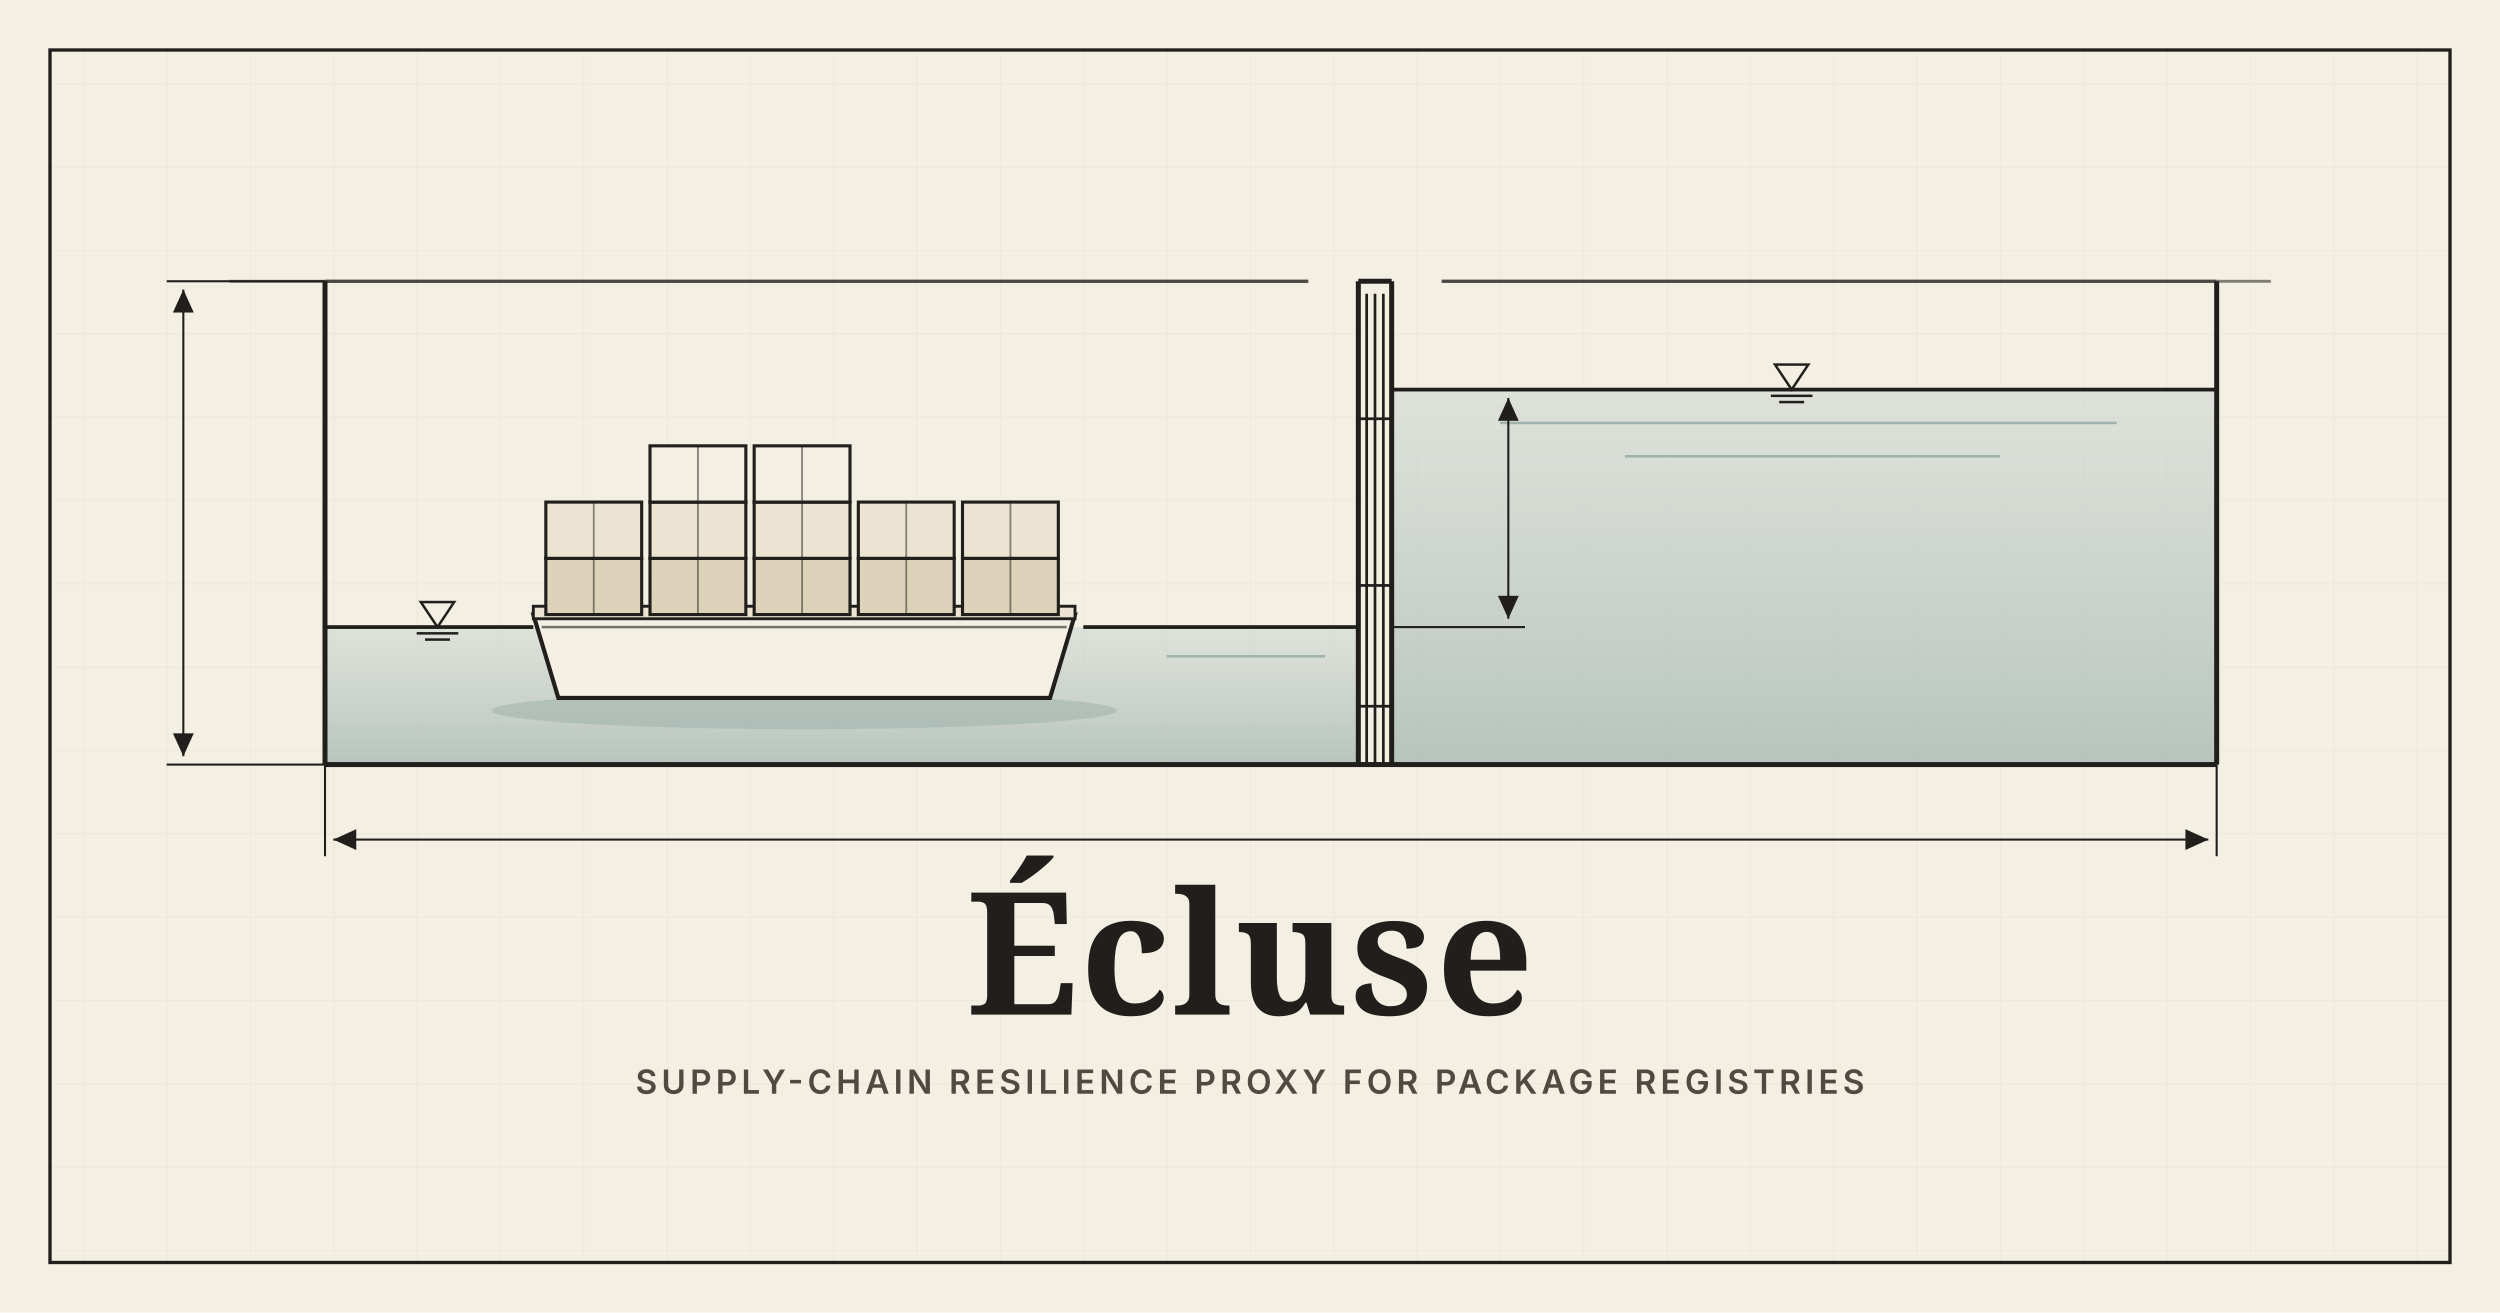
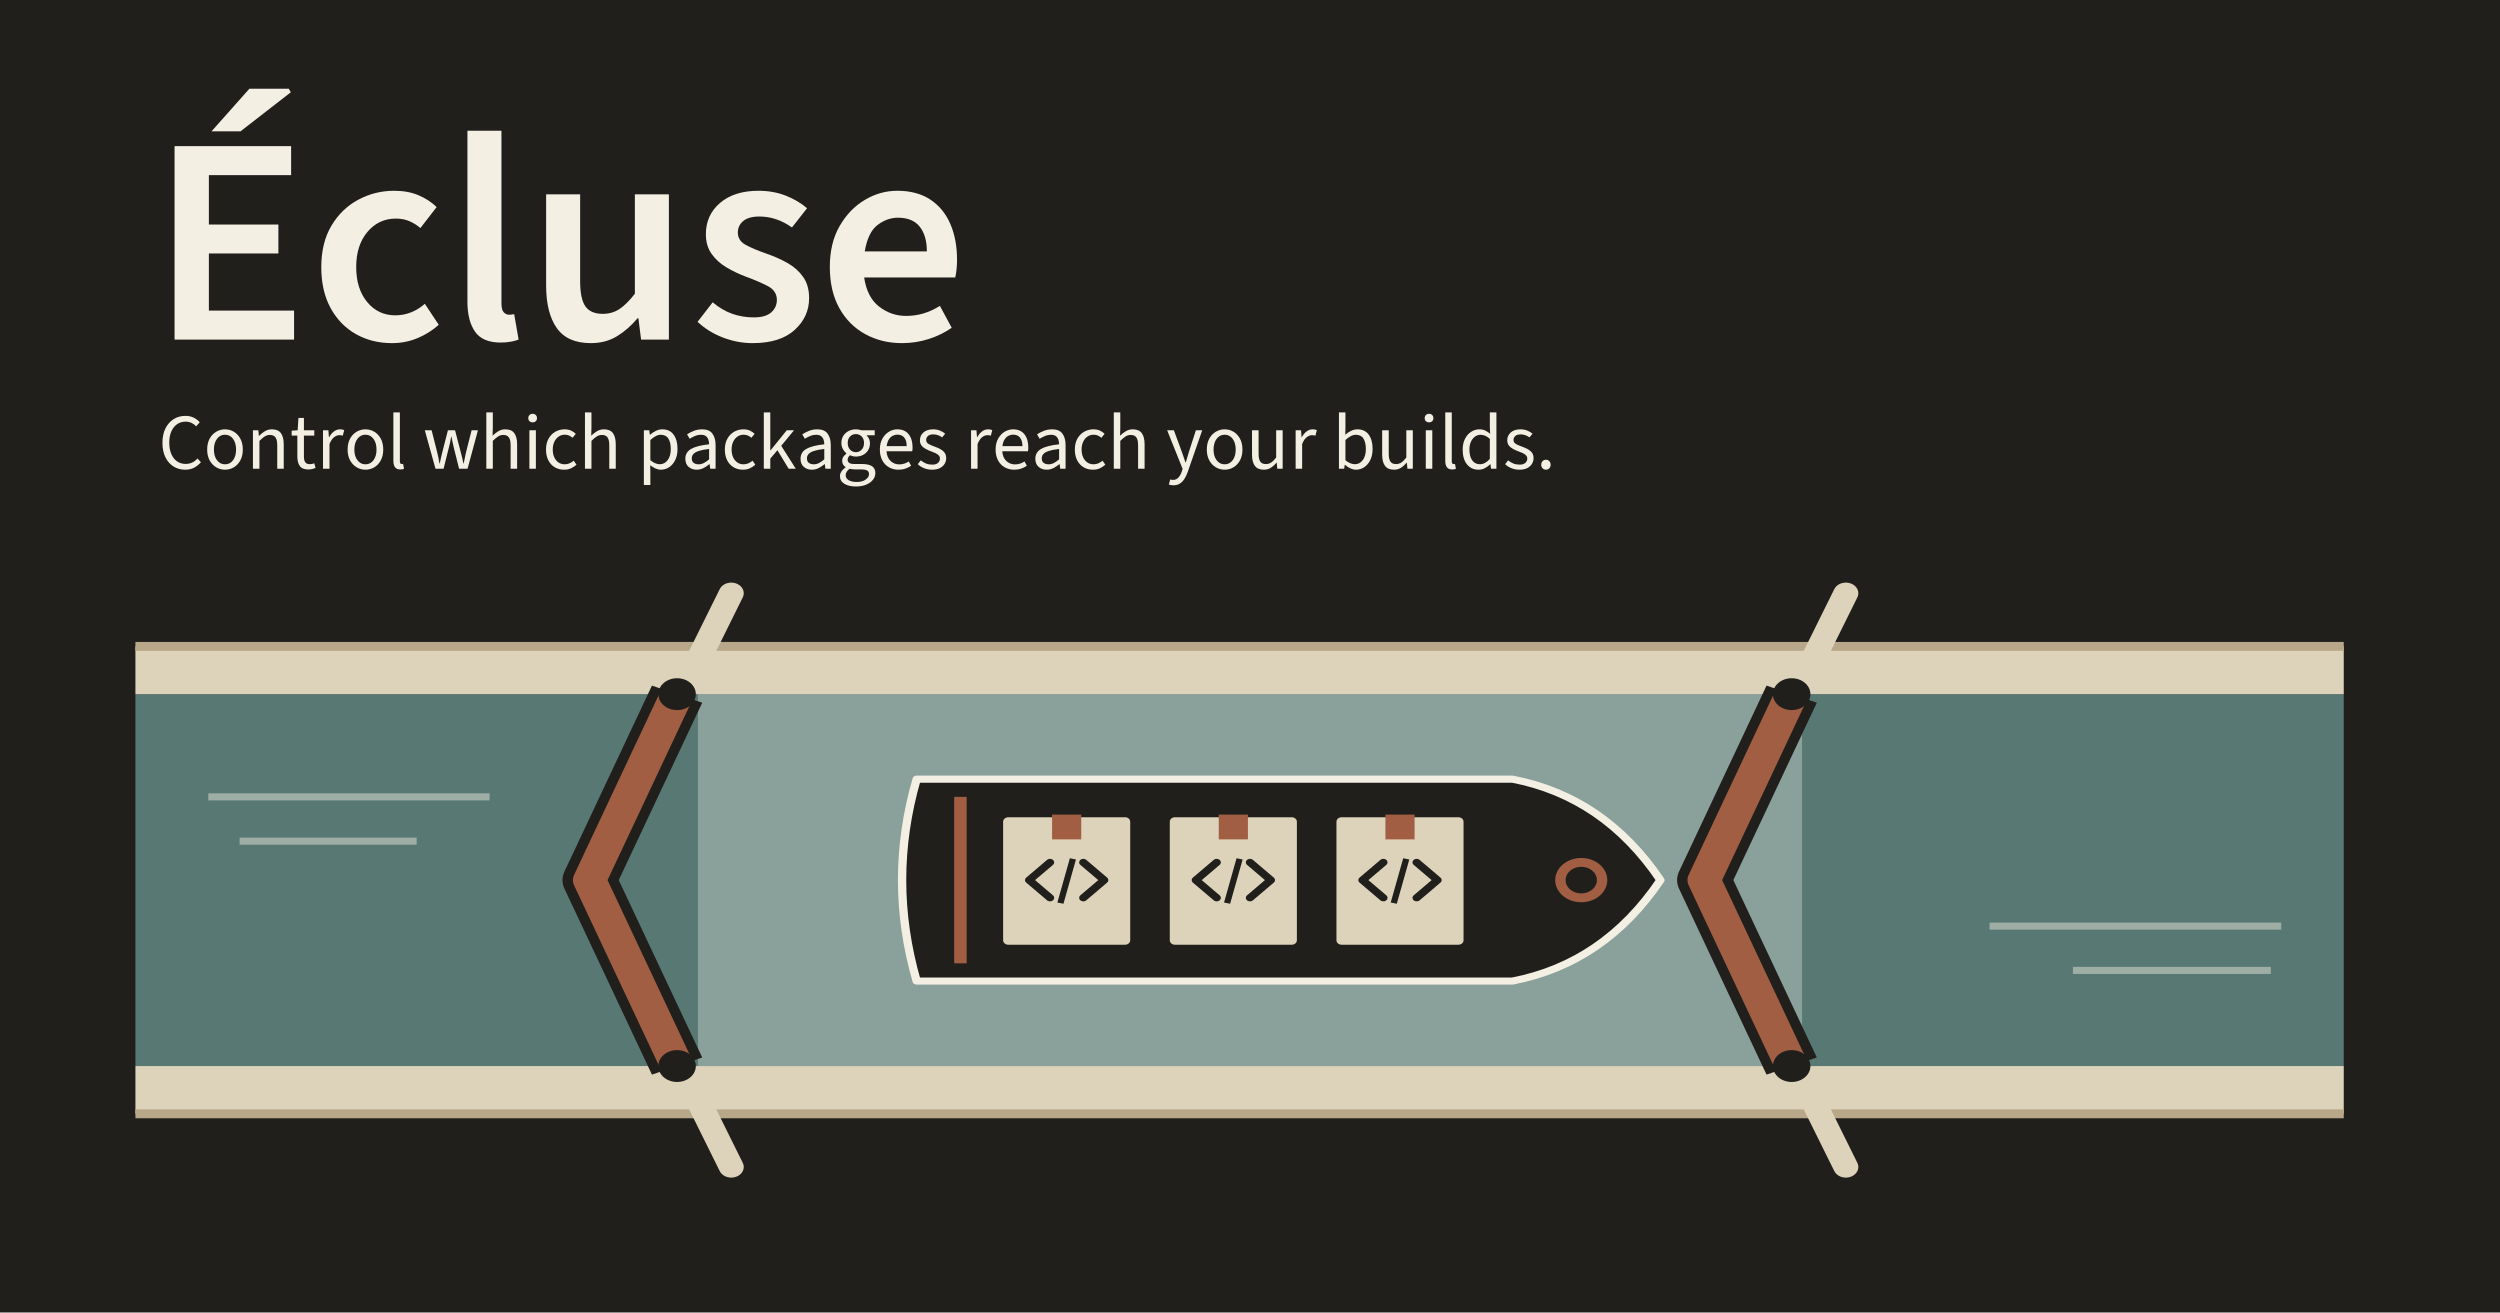
- <svg xmlns="http://www.w3.org/2000/svg" width="1200" height="630" viewBox="0 0 1200 630" role="img" aria-label="Écluse">
-   <defs>
-     <pattern id="grid" width="40" height="40" patternUnits="userSpaceOnUse">
-       <path d="M40 0 H0 V40" fill="none" stroke="#211F1C" stroke-opacity="0.035" stroke-width="1" />
-     </pattern>
-     <linearGradient id="wb" x1="0" y1="0" x2="0" y2="1">
-       <stop offset="0" stop-color="#CBD6D2" stop-opacity="0.55" />
-       <stop offset="1" stop-color="#A6B8B2" stop-opacity="0.78" />
-     </linearGradient>
-     <pattern id="hatch" width="9" height="9" patternUnits="userSpaceOnUse">
-       <line x1="0" y1="9" x2="9" y2="0" stroke="#211F1C" stroke-opacity="0.13" stroke-width="1.1" />
-     </pattern>
-   </defs>
-   <rect width="1200" height="630" fill="#F4EFE3" />
-   <rect x="24" y="24" width="1152" height="582" fill="url(#grid)" />
-   <rect x="24" y="24" width="1152" height="582" fill="none" stroke="#211F1C" stroke-width="1.6" />
-   <g transform="translate(-40,-5)">
-     <rect x="708" y="192" width="396" height="180" fill="url(#wb)" />
-     <rect x="196" y="306" width="496" height="66" fill="url(#wb)" />
-     <g fill="none" stroke="#211F1C" stroke-linejoin="round">
-       <g stroke-width="1.4" stroke-opacity="0.55">
-         <line x1="150" y1="140" x2="196" y2="140" />
-         <line x1="1104" y1="140" x2="1130" y2="140" />
+ <svg xmlns="http://www.w3.org/2000/svg" width="1200" height="630" viewBox="0 0 1200 630" role="img" aria-labelledby="title description">
+   <rect width="1200" height="630" fill="#211F1C" />
+   <g aria-label="Écluse" fill="#F4EFE3" transform="translate(72 163) scale(0.142 -0.142)">
+     <path transform="translate(0,0)" d="M83 0V654H477V556H199V389H434V291H199V98H487V0ZM208 704 336 848H469L476 836L306 704Z" />
+     <path transform="translate(538,0)" d="M280 -12Q212 -12 158.0 18.5Q104 49 72.5 106.5Q41 164 41 245Q41 327 75.0 384.5Q109 442 165.5 472.5Q222 503 287 503Q334 503 369.5 488.0Q405 473 431 448L376 377Q360 391 339.5 400.0Q319 409 293 409Q235 409 197.0 364.0Q159 319 159 245Q159 172 196.0 127.0Q233 82 291 82Q320 82 345.5 92.5Q371 103 391 121L438 50Q407 22 366.5 5.0Q326 -12 280 -12Z" />
+     <path transform="translate(1000,0)" d="M185 -10Q124 -10 98.5 27.0Q73 64 73 128V706H188V122Q188 100 196.0 92.0Q204 84 214 84Q218 84 221.5 84.5Q225 85 231 86L246 0Q236 -4 220.5 -7.0Q205 -10 185 -10Z" />
+     <path transform="translate(1271,0)" d="M219 -12Q140 -12 104.0 39.0Q68 90 68 183V491H183V198Q183 137 201.0 112.0Q219 87 259 87Q291 87 315.5 103.0Q340 119 368 155V491H483V0H389L380 72H377Q345 34 307.0 11.0Q269 -12 219 -12Z" />
+     <path transform="translate(1827,0)" d="M210 -12Q159 -12 109.5 7.0Q60 26 24 60L75 126Q107 99 141.5 87.0Q176 75 214 75Q254 75 273.0 92.0Q292 109 292 134Q292 165 261.0 181.0Q230 197 189 212Q154 225 122.5 243.5Q91 262 71.5 289.5Q52 317 52 356Q52 421 100.0 462.0Q148 503 230 503Q280 503 322.0 486.5Q364 470 394 444L343 379Q291 416 233 416Q196 416 178.0 400.5Q160 385 160 362Q160 335 186.0 320.5Q212 306 258 290Q296 277 328.5 258.5Q361 240 381.0 211.5Q401 183 401 140Q401 77 352.0 32.5Q303 -12 210 -12Z" />
+     <path transform="translate(2258,0)" d="M270 412Q234 412 201.5 387.5Q169 363 158 298H368Q368 351 344.0 381.5Q320 412 270 412ZM284 -12Q215 -12 159.5 18.5Q104 49 72.0 106.5Q40 164 40 246Q40 326 73.0 383.5Q106 441 158.0 472.0Q210 503 268 503Q335 503 380.0 473.0Q425 443 447.5 390.5Q470 338 470 270Q470 237 464 210H156Q166 143 206.5 111.5Q247 80 298 80Q359 80 412 114L452 40Q418 16 374.5 2.0Q331 -12 284 -12Z" />
+   </g>
+   <g aria-label="Control which packages reach your builds." fill="#F4EFE3" transform="translate(76 225) scale(0.038 -0.038)">
+     <path transform="translate(0,0)" d="M339 -12Q257 -12 192.0 28.5Q127 69 89.5 145.0Q52 221 52 328Q52 434 90.0 510.0Q128 586 194.0 627.0Q260 668 343 668Q402 668 448.5 644.5Q495 621 523 587L478 536Q452 564 418.5 579.5Q385 595 344 595Q283 595 236.5 562.5Q190 530 164.0 471.0Q138 412 138 330Q138 248 163.5 187.5Q189 127 235.5 94.0Q282 61 345 61Q391 61 427.5 78.5Q464 96 495 130L538 82Q498 37 450.5 12.5Q403 -12 339 -12Z" />
+     <path transform="translate(571,0)" d="M271 -12Q212 -12 160.5 18.0Q109 48 77.5 105.0Q46 162 46 242Q46 324 77.5 381.0Q109 438 160.5 468.0Q212 498 271 498Q331 498 382.0 468.0Q433 438 464.5 381.0Q496 324 496 242Q496 162 464.5 105.0Q433 48 382.0 18.0Q331 -12 271 -12ZM271 56Q334 56 372.5 107.5Q411 159 411 242Q411 326 372.5 378.0Q334 430 271 430Q209 430 170.0 378.0Q131 326 131 242Q131 159 170.0 107.5Q209 56 271 56Z" />
+     <path transform="translate(1113,0)" d="M82 0V486H150L157 416H160Q195 451 234.0 474.5Q273 498 323 498Q400 498 435.5 449.5Q471 401 471 308V0H389V297Q389 365 367.0 396.0Q345 427 297 427Q260 427 230.5 408.0Q201 389 164 352V0Z" />
+     <path transform="translate(1660,0)" d="M235 -9Q157 -9 126.5 35.5Q96 80 96 153V419H24V481L100 486L110 642H179V486H310V419H179V151Q179 107 195.5 82.5Q212 58 254 58Q267 58 281.0 60.5Q295 63 309 70L326 12Q307 2 283.5 -3.5Q260 -9 235 -9Z" />
+     <path transform="translate(1998,0)" d="M82 0V486H150L157 398H160Q184 444 220.0 471.0Q256 498 298 498Q327 498 350 488L332 418Q321 421 311.5 422.5Q302 424 287 424Q256 424 222.5 399.0Q189 374 164 312V0Z" />
+     <path transform="translate(2345,0)" d="M271 -12Q212 -12 160.5 18.0Q109 48 77.5 105.0Q46 162 46 242Q46 324 77.5 381.0Q109 438 160.5 468.0Q212 498 271 498Q331 498 382.0 468.0Q433 438 464.5 381.0Q496 324 496 242Q496 162 464.5 105.0Q433 48 382.0 18.0Q331 -12 271 -12ZM271 56Q334 56 372.5 107.5Q411 159 411 242Q411 326 372.5 378.0Q334 430 271 430Q209 430 170.0 378.0Q131 326 131 242Q131 159 170.0 107.5Q209 56 271 56Z" />
+     <path transform="translate(2887,0)" d="M169 -9Q123 -9 102.5 19.5Q82 48 82 100V712H164V94Q164 75 171.0 67.0Q178 59 188 59Q192 59 195.5 59.5Q199 60 205 61L216 -1Q198 -9 169 -9Z" />
+     <path transform="translate(3142,0)" d="" />
+     <path transform="translate(3342,0)" d="M159 0 24 486H110L181 205Q189 172 196.0 139.0Q203 106 209 67H213Q221 106 228.5 139.0Q236 172 244 205L316 486H406L479 205Q488 172 496.0 139.0Q504 106 511 67H515Q523 106 530.0 139.0Q537 172 544 205L615 486H695L564 0H457L392 260Q383 294 376.0 327.5Q369 361 361 404H357Q350 361 342.5 327.0Q335 293 326 260L261 0Z" />
+     <path transform="translate(4061,0)" d="M82 0V712H164V518L161 418Q196 451 234.5 474.5Q273 498 323 498Q400 498 435.5 449.5Q471 401 471 308V0H389V297Q389 365 367.0 396.0Q345 427 297 427Q260 427 230.5 408.0Q201 389 164 352V0Z" />
+     <path transform="translate(4605,0)" d="M82 0V486H164V0ZM123 586Q99 586 83.5 600.5Q68 615 68 640Q68 664 83.5 679.0Q99 694 123 694Q147 694 162.5 679.0Q178 664 178 640Q178 615 162.5 600.5Q147 586 123 586Z" />
+     <path transform="translate(4851,0)" d="M275 -12Q210 -12 158.0 18.0Q106 48 76.0 105.0Q46 162 46 242Q46 324 78.5 381.0Q111 438 164.5 468.0Q218 498 280 498Q328 498 362.5 482.0Q397 466 422 441L381 391Q362 408 338.5 419.0Q315 430 283 430Q240 430 205.5 406.5Q171 383 151.0 340.5Q131 298 131 242Q131 159 173.0 107.5Q215 56 282 56Q315 56 344.0 69.0Q373 82 395 102L431 52Q401 23 361.5 5.5Q322 -12 275 -12Z" />
+     <path transform="translate(5307,0)" d="M82 0V712H164V518L161 418Q196 451 234.5 474.5Q273 498 323 498Q400 498 435.5 449.5Q471 401 471 308V0H389V297Q389 365 367.0 396.0Q345 427 297 427Q260 427 230.5 408.0Q201 389 164 352V0Z" />
+     <path transform="translate(5851,0)" d="" />
+     <path transform="translate(6051,0)" d="M82 -205V486H150L157 430H160Q193 458 232.5 478.0Q272 498 315 498Q409 498 458.0 430.5Q507 363 507 250Q507 168 477.5 109.0Q448 50 400.5 19.0Q353 -12 297 -12Q263 -12 229.5 3.0Q196 18 162 44L164 -41V-205ZM283 57Q343 57 382.5 108.5Q422 160 422 250Q422 330 392.5 379.5Q363 429 294 429Q263 429 231.5 412.0Q200 395 164 363V108Q197 80 228.0 68.5Q259 57 283 57Z" />
+     <path transform="translate(6606,0)" d="M194 -12Q133 -12 92.0 24.0Q51 60 51 126Q51 208 123.0 250.0Q195 292 351 309Q351 340 342.0 367.0Q333 394 311.5 411.5Q290 429 250 429Q208 429 171.0 413.0Q134 397 105 379L73 435Q107 458 156.5 478.0Q206 498 264 498Q353 498 393.0 443.5Q433 389 433 298V0H365L358 58H355Q319 29 279.5 8.5Q240 -12 194 -12ZM217 56Q252 56 284.0 72.0Q316 88 351 119V250Q269 241 221.0 225.0Q173 209 152.5 186.0Q132 163 132 131Q132 91 157.0 73.5Q182 56 217 56Z" />
+     <path transform="translate(7110,0)" d="M275 -12Q210 -12 158.0 18.0Q106 48 76.0 105.0Q46 162 46 242Q46 324 78.5 381.0Q111 438 164.5 468.0Q218 498 280 498Q328 498 362.5 482.0Q397 466 422 441L381 391Q362 408 338.5 419.0Q315 430 283 430Q240 430 205.5 406.5Q171 383 151.0 340.5Q131 298 131 242Q131 159 173.0 107.5Q215 56 282 56Q315 56 344.0 69.0Q373 82 395 102L431 52Q401 23 361.5 5.5Q322 -12 275 -12Z" />
+     <path transform="translate(7566,0)" d="M82 0V712H164V231H166L372 486H464L302 290L486 0H396L254 234L164 128V0Z" />
+     <path transform="translate(8061,0)" d="M194 -12Q133 -12 92.0 24.0Q51 60 51 126Q51 208 123.0 250.0Q195 292 351 309Q351 340 342.0 367.0Q333 394 311.5 411.5Q290 429 250 429Q208 429 171.0 413.0Q134 397 105 379L73 435Q107 458 156.5 478.0Q206 498 264 498Q353 498 393.0 443.5Q433 389 433 298V0H365L358 58H355Q319 29 279.5 8.5Q240 -12 194 -12ZM217 56Q252 56 284.0 72.0Q316 88 351 119V250Q269 241 221.0 225.0Q173 209 152.5 186.0Q132 163 132 131Q132 91 157.0 73.5Q182 56 217 56Z" />
+     <path transform="translate(8565,0)" d="M246 -224Q157 -224 101.0 -190.0Q45 -156 45 -93Q45 -62 64.0 -33.5Q83 -5 116 17V21Q98 32 85.5 52.0Q73 72 73 100Q73 131 90.0 154.0Q107 177 126 190V194Q102 214 82.5 248.0Q63 282 63 325Q63 378 88.0 417.0Q113 456 155.0 477.0Q197 498 246 498Q266 498 284.0 494.5Q302 491 315 486H484V423H383V419Q400 403 412.0 379.0Q424 355 424 322Q424 271 400.0 233.0Q376 195 336.0 174.5Q296 154 246 154Q207 154 173 171Q160 160 151.0 146.5Q142 133 142 113Q142 90 160.5 75.0Q179 60 228 60H322Q407 60 449.5 32.5Q492 5 492 -56Q492 -101 462.0 -139.0Q432 -177 377.0 -200.5Q322 -224 246 -224ZM246 209Q288 209 318.5 240.5Q349 272 349 325Q349 378 319.0 408.0Q289 438 246 438Q203 438 173.0 408.0Q143 378 143 325Q143 272 173.5 240.5Q204 209 246 209ZM258 -167Q328 -167 370.0 -136.5Q412 -106 412 -68Q412 -34 386.5 -21.0Q361 -8 314 -8H230Q216 -8 199.5 -6.0Q183 -4 167 0Q141 -19 129.0 -40.0Q117 -61 117 -82Q117 -121 154.5 -144.0Q192 -167 258 -167Z" />
+     <path transform="translate(9069,0)" d="M266 431Q236 431 207.5 416.5Q179 402 158.5 370.0Q138 338 131 286H384Q384 357 353.0 394.0Q322 431 266 431ZM279 -12Q214 -12 160.5 18.0Q107 48 76.0 105.5Q45 163 45 243Q45 322 76.5 379.0Q108 436 158.5 467.0Q209 498 265 498Q359 498 408.5 436.0Q458 374 458 270Q458 257 457.0 245.0Q456 233 454 221H129Q135 139 181.5 97.0Q228 55 289 55Q324 55 354.5 65.0Q385 75 410 92L440 38Q408 16 368.5 2.0Q329 -12 279 -12Z" />
+     <path transform="translate(9565,0)" d="M209 -12Q156 -12 109.0 6.5Q62 25 28 58L66 106Q98 80 132.5 66.0Q167 52 212 52Q260 52 284.0 74.5Q308 97 308 128Q308 153 292.0 169.5Q276 186 251.0 197.5Q226 209 198 219Q162 232 129.0 249.5Q96 267 75.5 293.5Q55 320 55 360Q55 419 99.5 458.5Q144 498 223 498Q268 498 307.0 482.5Q346 467 374 443L336 396Q311 414 283.5 424.0Q256 434 223 434Q177 434 155.5 413.0Q134 392 134 364Q134 331 163.0 314.0Q192 297 237 281Q275 268 309.5 250.0Q344 232 365.5 204.5Q387 177 387 133Q387 94 366.5 61.0Q346 28 306.5 8.0Q267 -12 209 -12Z" />
+     <path transform="translate(9984,0)" d="" />
+     <path transform="translate(10184,0)" d="M82 0V486H150L157 398H160Q184 444 220.0 471.0Q256 498 298 498Q327 498 350 488L332 418Q321 421 311.5 422.5Q302 424 287 424Q256 424 222.5 399.0Q189 374 164 312V0Z" />
+     <path transform="translate(10531,0)" d="M266 431Q236 431 207.5 416.5Q179 402 158.5 370.0Q138 338 131 286H384Q384 357 353.0 394.0Q322 431 266 431ZM279 -12Q214 -12 160.5 18.0Q107 48 76.0 105.5Q45 163 45 243Q45 322 76.5 379.0Q108 436 158.5 467.0Q209 498 265 498Q359 498 408.5 436.0Q458 374 458 270Q458 257 457.0 245.0Q456 233 454 221H129Q135 139 181.5 97.0Q228 55 289 55Q324 55 354.5 65.0Q385 75 410 92L440 38Q408 16 368.5 2.0Q329 -12 279 -12Z" />
+     <path transform="translate(11027,0)" d="M194 -12Q133 -12 92.0 24.0Q51 60 51 126Q51 208 123.0 250.0Q195 292 351 309Q351 340 342.0 367.0Q333 394 311.5 411.5Q290 429 250 429Q208 429 171.0 413.0Q134 397 105 379L73 435Q107 458 156.5 478.0Q206 498 264 498Q353 498 393.0 443.5Q433 389 433 298V0H365L358 58H355Q319 29 279.5 8.5Q240 -12 194 -12ZM217 56Q252 56 284.0 72.0Q316 88 351 119V250Q269 241 221.0 225.0Q173 209 152.5 186.0Q132 163 132 131Q132 91 157.0 73.5Q182 56 217 56Z" />
+     <path transform="translate(11531,0)" d="M275 -12Q210 -12 158.0 18.0Q106 48 76.0 105.0Q46 162 46 242Q46 324 78.5 381.0Q111 438 164.5 468.0Q218 498 280 498Q328 498 362.5 482.0Q397 466 422 441L381 391Q362 408 338.5 419.0Q315 430 283 430Q240 430 205.5 406.5Q171 383 151.0 340.5Q131 298 131 242Q131 159 173.0 107.5Q215 56 282 56Q315 56 344.0 69.0Q373 82 395 102L431 52Q401 23 361.5 5.5Q322 -12 275 -12Z" />
+     <path transform="translate(11987,0)" d="M82 0V712H164V518L161 418Q196 451 234.5 474.5Q273 498 323 498Q400 498 435.5 449.5Q471 401 471 308V0H389V297Q389 365 367.0 396.0Q345 427 297 427Q260 427 230.5 408.0Q201 389 164 352V0Z" />
+     <path transform="translate(12531,0)" d="" />
+     <path transform="translate(12731,0)" d="M90 -209Q74 -209 59.5 -206.0Q45 -203 33 -199L51 -135Q69 -141 86 -141Q127 -141 154.0 -111.5Q181 -82 196 -37L207 -1L12 486H97L196 217Q207 186 219.5 150.0Q232 114 243 80H247Q258 113 268.0 149.0Q278 185 288 217L375 486H455L272 -40Q255 -88 231.5 -126.0Q208 -164 173.5 -186.5Q139 -209 90 -209Z" />
+     <path transform="translate(13198,0)" d="M271 -12Q212 -12 160.5 18.0Q109 48 77.5 105.0Q46 162 46 242Q46 324 77.5 381.0Q109 438 160.5 468.0Q212 498 271 498Q331 498 382.0 468.0Q433 438 464.5 381.0Q496 324 496 242Q496 162 464.5 105.0Q433 48 382.0 18.0Q331 -12 271 -12ZM271 56Q334 56 372.5 107.5Q411 159 411 242Q411 326 372.5 378.0Q334 430 271 430Q209 430 170.0 378.0Q131 326 131 242Q131 159 170.0 107.5Q209 56 271 56Z" />
+     <path transform="translate(13740,0)" d="M224 -12Q147 -12 111.0 36.5Q75 85 75 178V486H158V189Q158 121 179.5 90.0Q201 59 249 59Q287 59 316.5 78.5Q346 98 380 141V486H462V0H394L387 76H384Q350 36 312.0 12.0Q274 -12 224 -12Z" />
+     <path transform="translate(14284,0)" d="M82 0V486H150L157 398H160Q184 444 220.0 471.0Q256 498 298 498Q327 498 350 488L332 418Q321 421 311.5 422.5Q302 424 287 424Q256 424 222.5 399.0Q189 374 164 312V0Z" />
+     <path transform="translate(14631,0)" d="" />
+     <path transform="translate(14831,0)" d="M297 -12Q263 -12 226.5 4.5Q190 21 158 50H155L148 0H82V712H164V518L162 430Q195 459 234.5 478.5Q274 498 314 498Q409 498 458.0 431.0Q507 364 507 251Q507 168 477.5 109.0Q448 50 400.5 19.0Q353 -12 297 -12ZM283 57Q343 57 382.5 108.5Q422 160 422 250Q422 330 392.5 379.5Q363 429 294 429Q263 429 231.0 412.0Q199 395 164 363V108Q196 80 227.5 68.5Q259 57 283 57Z" />
+     <path transform="translate(15384,0)" d="M224 -12Q147 -12 111.0 36.5Q75 85 75 178V486H158V189Q158 121 179.5 90.0Q201 59 249 59Q287 59 316.5 78.5Q346 98 380 141V486H462V0H394L387 76H384Q350 36 312.0 12.0Q274 -12 224 -12Z" />
+     <path transform="translate(15928,0)" d="M82 0V486H164V0ZM123 586Q99 586 83.5 600.5Q68 615 68 640Q68 664 83.5 679.0Q99 694 123 694Q147 694 162.5 679.0Q178 664 178 640Q178 615 162.5 600.5Q147 586 123 586Z" />
+     <path transform="translate(16174,0)" d="M169 -9Q123 -9 102.5 19.5Q82 48 82 100V712H164V94Q164 75 171.0 67.0Q178 59 188 59Q192 59 195.5 59.5Q199 60 205 61L216 -1Q198 -9 169 -9Z" />
+     <path transform="translate(16429,0)" d="M248 -12Q157 -12 102.0 54.5Q47 121 47 242Q47 321 76.5 378.5Q106 436 154.5 467.0Q203 498 258 498Q300 498 331.0 483.0Q362 468 394 442L390 525V712H473V0H405L398 57H395Q367 29 329.0 8.5Q291 -12 248 -12ZM266 57Q330 57 390 124V378Q359 406 330.5 417.5Q302 429 272 429Q233 429 201.5 405.5Q170 382 151.0 340.5Q132 299 132 243Q132 156 167.0 106.5Q202 57 266 57Z" />
+     <path transform="translate(16984,0)" d="M209 -12Q156 -12 109.0 6.5Q62 25 28 58L66 106Q98 80 132.5 66.0Q167 52 212 52Q260 52 284.0 74.5Q308 97 308 128Q308 153 292.0 169.5Q276 186 251.0 197.5Q226 209 198 219Q162 232 129.0 249.5Q96 267 75.5 293.5Q55 320 55 360Q55 419 99.5 458.5Q144 498 223 498Q268 498 307.0 482.5Q346 467 374 443L336 396Q311 414 283.5 424.0Q256 434 223 434Q177 434 155.5 413.0Q134 392 134 364Q134 331 163.0 314.0Q192 297 237 281Q275 268 309.5 250.0Q344 232 365.5 204.5Q387 177 387 133Q387 94 366.5 61.0Q346 28 306.5 8.0Q267 -12 209 -12Z" />
+     <path transform="translate(17403,0)" d="M125 -12Q100 -12 82.5 5.5Q65 23 65 50Q65 79 82.5 96.5Q100 114 125 114Q149 114 166.5 96.5Q184 79 184 50Q184 23 166.5 5.5Q149 -12 125 -12Z" />
+   </g>
+   <g transform="translate(45 255) scale(1 .85)">
+     <g stroke-linejoin="round">
+       <rect x="20" y="92" width="1060" height="210" fill="#577873" />
+       <rect x="290" y="92" width="530" height="210" fill="#8AA09B" />
+       <path d="M20 65H1080V92H20ZM20 302H1080V329H20Z" fill="#DDD3BB" />
+       <path d="M20 65H1080M20 329H1080" stroke="#B8A789" stroke-width="5" />
+       <path d="M55 150H190M70 175H155M910 223H1050M950 248H1045" stroke="#F4EFE3" stroke-width="4" opacity=".45" />
+       <path d="M280 92L238 197L280 302" fill="none" stroke="#211F1C" stroke-width="26" />
+       <path d="M280 92L238 197L280 302" fill="none" stroke="#A15E42" stroke-width="16" />
+       <path d="M282 92L306 35M282 302L306 359" stroke="#DDD3BB" stroke-width="12" stroke-linecap="round" />
+       <circle cx="280" cy="92" r="9" fill="#211F1C" />
+       <circle cx="280" cy="302" r="9" fill="#211F1C" />
+       <path d="M815 92L773 197L815 302" fill="none" stroke="#211F1C" stroke-width="26" />
+       <path d="M815 92L773 197L815 302" fill="none" stroke="#A15E42" stroke-width="16" />
+       <path d="M817 92L841 35M817 302L841 359" stroke="#DDD3BB" stroke-width="12" stroke-linecap="round" />
+       <circle cx="815" cy="92" r="9" fill="#211F1C" />
+       <circle cx="815" cy="302" r="9" fill="#211F1C" />
+       <path d="M395 140H681Q725 150 752 197Q725 244 681 254H395Q381 197 395 140Z" fill="#211F1C" stroke="#F4EFE3" stroke-width="4" />
+       <path d="M416 150V244" stroke="#A15E42" stroke-width="6" />
+       <circle cx="714" cy="197" r="10" fill="none" stroke="#A15E42" stroke-width="5" />
+       <g transform="translate(435 160) scale(1.0 1.0)">
+         <rect width="64" height="75" rx="4" fill="#DDD3BB" stroke="#211F1C" stroke-width="3" />
+         <path d="M25 0V14H39V0" fill="#A15E42" />
+         <path d="M24 27L14 37L24 47M40 27L50 37L40 47" fill="none" stroke="#211F1C" stroke-width="4" stroke-linecap="round" />
+         <path d="M35 25L29 50" fill="none" stroke="#211F1C" stroke-width="3" />
      </g>
-       <g stroke-width="2.4">
-         <line x1="196" y1="140" x2="196" y2="372" />
-         <line x1="196" y1="372" x2="1104" y2="372" />
-         <line x1="1104" y1="140" x2="1104" y2="372" />
+       <g transform="translate(515 160) scale(1.0 1.0)">
+         <rect width="64" height="75" rx="4" fill="#DDD3BB" stroke="#211F1C" stroke-width="3" />
+         <path d="M25 0V14H39V0" fill="#A15E42" />
+         <path d="M24 27L14 37L24 47M40 27L50 37L40 47" fill="none" stroke="#211F1C" stroke-width="4" stroke-linecap="round" />
+         <path d="M35 25L29 50" fill="none" stroke="#211F1C" stroke-width="3" />
      </g>
-       <g stroke-width="1.6" stroke-opacity="0.8">
-         <line x1="196" y1="140" x2="668" y2="140" />
-         <line x1="732" y1="140" x2="1104" y2="140" />
-       </g>
-       <g stroke-width="2.4">
-         <line x1="692" y1="140" x2="692" y2="372" />
-         <line x1="708" y1="140" x2="708" y2="372" />
-         <line x1="692" y1="140" x2="708" y2="140" />
-       </g>
-       <g stroke-width="1.3">
-         <line x1="696" y1="146" x2="696" y2="372" />
-         <line x1="700" y1="146" x2="700" y2="372" />
-         <line x1="704" y1="146" x2="704" y2="372" />
-         <line x1="692" y1="206" x2="708" y2="206" />
-         <line x1="692" y1="286" x2="708" y2="286" />
-         <line x1="692" y1="344" x2="708" y2="344" />
-       </g>
-       <g stroke-width="1.8">
-         <line x1="708" y1="192" x2="1104" y2="192" />
-         <line x1="196" y1="306" x2="296" y2="306" />
-         <line x1="560" y1="306" x2="692" y2="306" />
-       </g>
-       <g stroke="#8AA09B" stroke-width="1.2" stroke-opacity="0.7">
-         <line x1="760" y1="208" x2="1056" y2="208" />
-         <line x1="820" y1="224" x2="1000" y2="224" />
-         <line x1="600" y1="320" x2="676" y2="320" />
+       <g transform="translate(595 160) scale(1.0 1.0)">
+         <rect width="64" height="75" rx="4" fill="#DDD3BB" stroke="#211F1C" stroke-width="3" />
+         <path d="M25 0V14H39V0" fill="#A15E42" />
+         <path d="M24 27L14 37L24 47M40 27L50 37L40 47" fill="none" stroke="#211F1C" stroke-width="4" stroke-linecap="round" />
+         <path d="M35 25L29 50" fill="none" stroke="#211F1C" stroke-width="3" />
      </g>
    </g>
-     <ellipse cx="426" cy="346" rx="150" ry="9" fill="#8AA09B" fill-opacity="0.35" />
-     <path d="M296 300 L556 300 L544 340 L308 340 Z" fill="#F4EFE3" stroke="#211F1C" stroke-width="2" />
-     <line x1="300" y1="306" x2="552" y2="306" stroke="#211F1C" stroke-width="1.2" stroke-opacity="0.6" />
-     <rect x="296" y="296" width="260" height="6" fill="#ECE4D2" stroke="#211F1C" stroke-width="1.4" />
-     <g stroke="#211F1C" stroke-width="1.5">
-       <rect x="302" y="273" width="46" height="27" fill="#DDD3BB" />
-       <rect x="302" y="246" width="46" height="27" fill="#ECE4D2" />
-       <rect x="352" y="273" width="46" height="27" fill="#DDD3BB" />
-       <rect x="352" y="246" width="46" height="27" fill="#ECE4D2" />
-       <rect x="352" y="219" width="46" height="27" fill="#F4EFE3" />
-       <rect x="402" y="273" width="46" height="27" fill="#DDD3BB" />
-       <rect x="402" y="246" width="46" height="27" fill="#ECE4D2" />
-       <rect x="402" y="219" width="46" height="27" fill="#F4EFE3" />
-       <rect x="452" y="273" width="46" height="27" fill="#DDD3BB" />
-       <rect x="452" y="246" width="46" height="27" fill="#ECE4D2" />
-       <rect x="502" y="273" width="46" height="27" fill="#DDD3BB" />
-       <rect x="502" y="246" width="46" height="27" fill="#ECE4D2" />
-     </g>
-     <g stroke="#211F1C" stroke-width="0.9" stroke-opacity="0.5">
-       <line x1="325" y1="246" x2="325" y2="300" />
-       <line x1="375" y1="219" x2="375" y2="300" />
-       <line x1="425" y1="219" x2="425" y2="300" />
-       <line x1="475" y1="246" x2="475" y2="300" />
-       <line x1="525" y1="246" x2="525" y2="300" />
-     </g>
-     <g stroke="#211F1C" stroke-width="1" fill="none">
-       <line x1="196" y1="140" x2="120" y2="140" />
-       <line x1="196" y1="372" x2="120" y2="372" />
-       <line x1="128" y1="144" x2="128" y2="368" />
-       <line x1="708" y1="192" x2="772" y2="192" />
-       <line x1="708" y1="306" x2="772" y2="306" />
-       <line x1="764" y1="196" x2="764" y2="302" />
-       <line x1="196" y1="372" x2="196" y2="416" />
-       <line x1="1104" y1="372" x2="1104" y2="416" />
-       <line x1="200" y1="408" x2="1100" y2="408" />
-     </g>
-     <g>
-       <polygon points="128,144 123,155 133,155" fill="#211F1C" stroke="none" />
-       <polygon points="128,368 123,357 133,357" fill="#211F1C" stroke="none" />
-       <polygon points="764,196 759,207 769,207" fill="#211F1C" stroke="none" />
-       <polygon points="764,302 759,291 769,291" fill="#211F1C" stroke="none" />
-       <polygon points="200,408 211,403 211,413" fill="#211F1C" stroke="none" />
-       <polygon points="1100,408 1089,403 1089,413" fill="#211F1C" stroke="none" />
-     </g>
-     <g stroke="#211F1C" stroke-width="1.2" fill="none">
-       <polygon points="892,180 908,180 900,192" fill="#F4EFE3" />
-       <line x1="890" y1="195" x2="910" y2="195" />
-       <line x1="894" y1="198" x2="906" y2="198" />
-     </g>
-     <g stroke="#211F1C" stroke-width="1.2" fill="none">
-       <polygon points="242,294 258,294 250,306" fill="#F4EFE3" />
-       <line x1="240" y1="309" x2="260" y2="309" />
-       <line x1="244" y1="312" x2="256" y2="312" />
-     </g>
-     <text x="640" y="492" text-anchor="middle" font-family="'EB Garamond','Cormorant Garamond',Georgia,serif" font-size="82" font-weight="600" letter-spacing="1" fill="#211F1C">Écluse</text>
-     <text x="640" y="530" text-anchor="middle" font-family="Inter,Helvetica,Arial,sans-serif" font-size="16" font-weight="600" letter-spacing="2" fill="#4F4B43">SUPPLY-CHAIN RESILIENCE PROXY FOR PACKAGE REGISTRIES</text>
  </g>
</svg>
